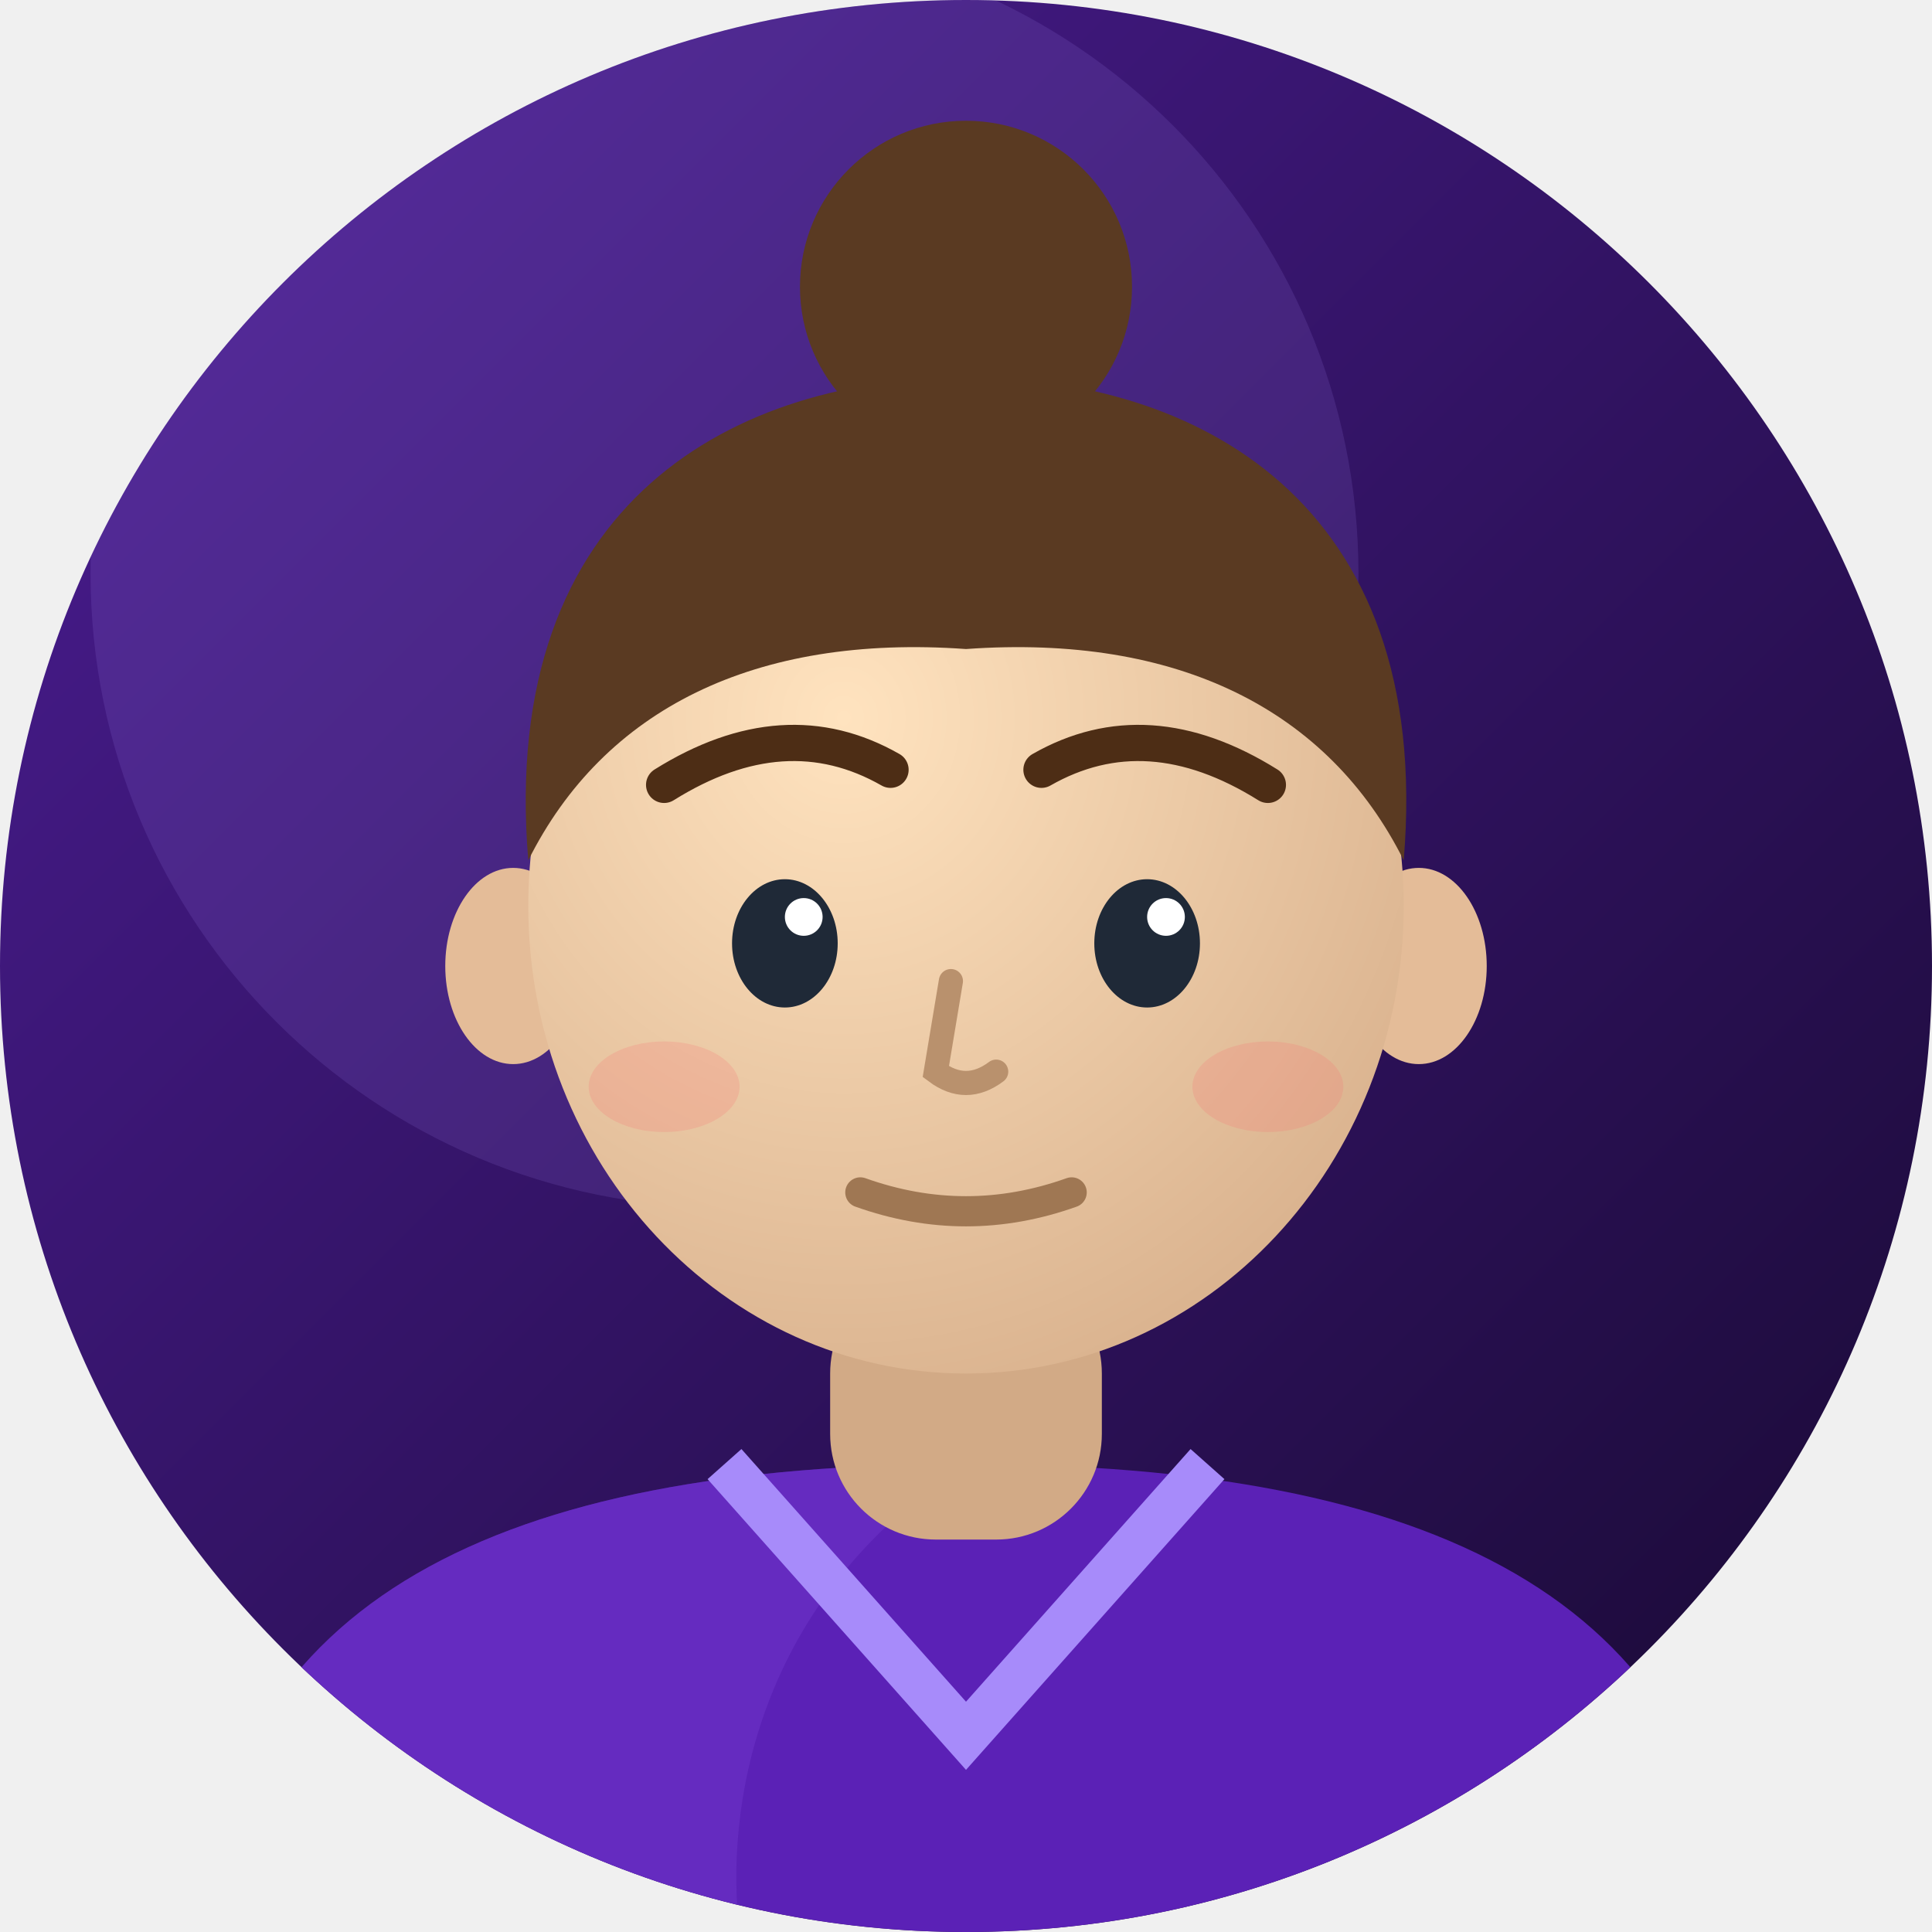
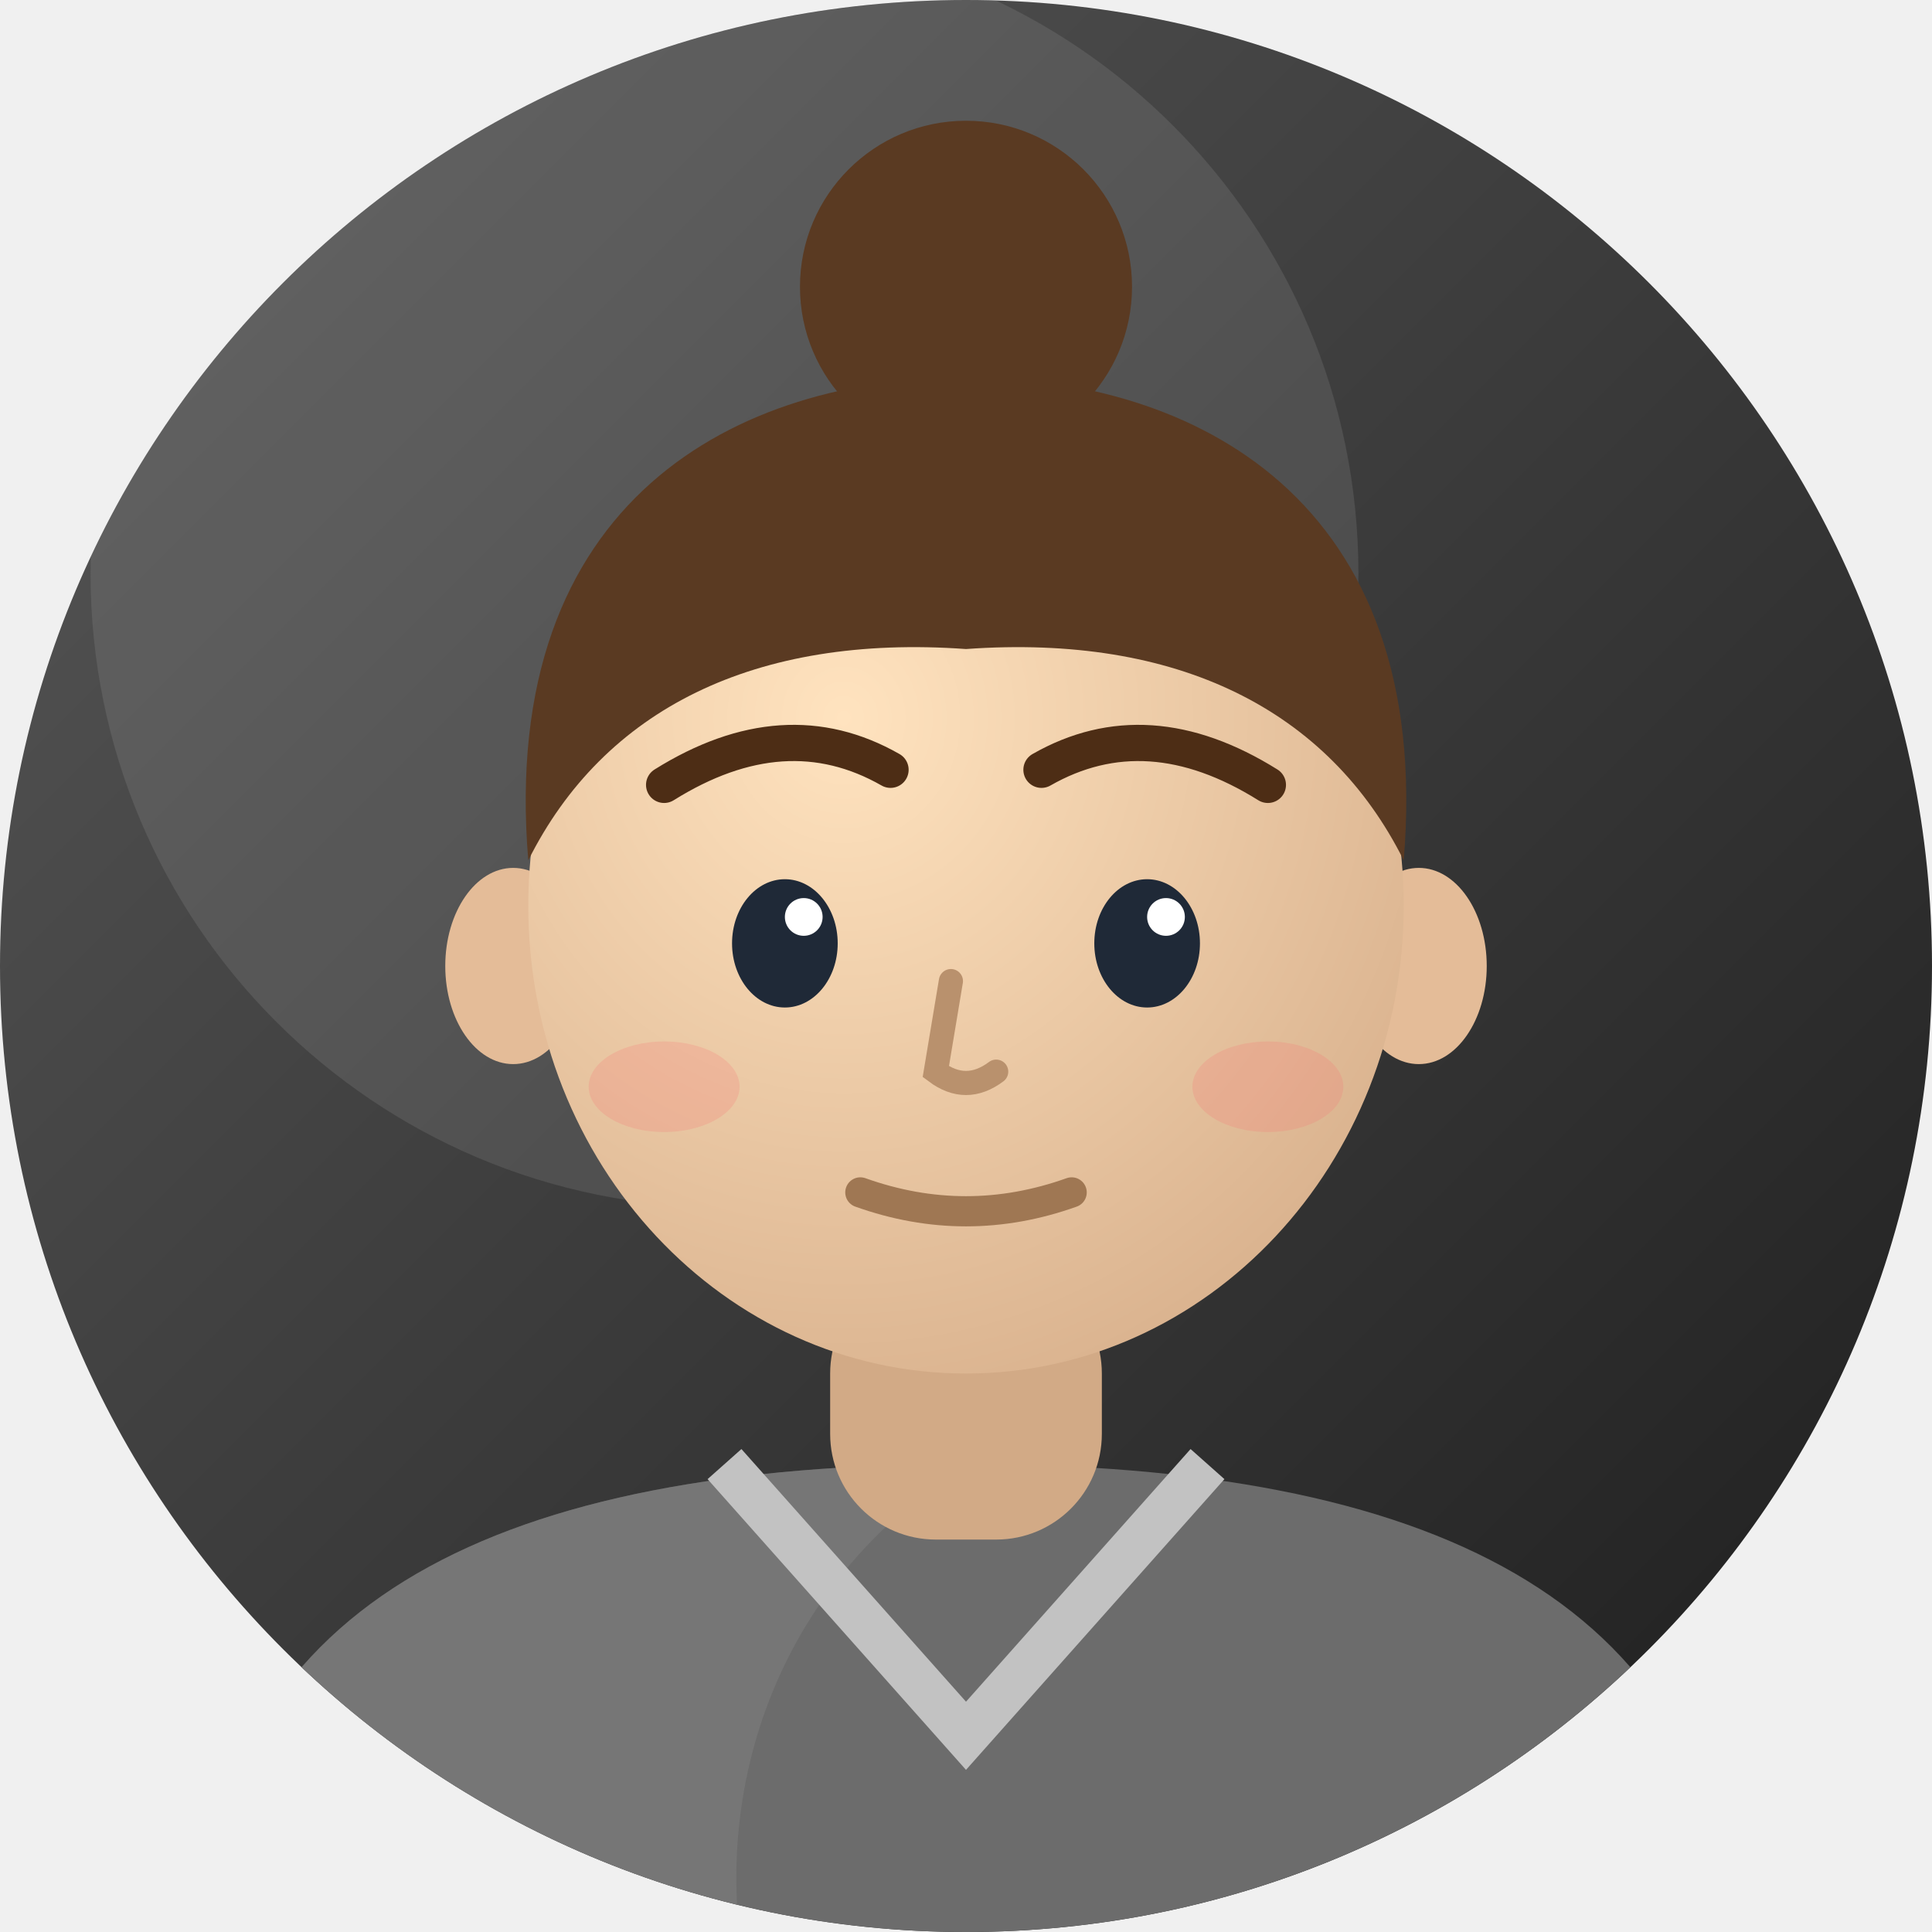
<svg xmlns="http://www.w3.org/2000/svg" viewBox="0 0 256 256" width="256" height="256" role="img" aria-label="kovalevskaya">
  <defs>
    <linearGradient id="g-kovalevskaya" x1="0" y1="0" x2="1" y2="1">
-       <stop offset="0" stop-color="#4c1d95" />
-       <stop offset="1" stop-color="#170930" />
+       <stop offset="0" stop-color="#595959" />
+       <stop offset="1" stop-color="#1c1c1c" />
    </linearGradient>
    <radialGradient id="f-kovalevskaya" cx=".36" cy=".3" r=".8">
      <stop offset="0" stop-color="#ffe3bf" />
      <stop offset="1" stop-color="#d8b08c" />
    </radialGradient>
    <clipPath id="c-kovalevskaya">
      <circle cx="128" cy="128" r="128" />
    </clipPath>
  </defs>
  <g clip-path="url(#c-kovalevskaya)">
    <rect width="256" height="256" fill="url(#g-kovalevskaya)" />
-     <circle cx="96" cy="76" r="84" fill="#a78bfa" opacity=".14" />
+     <circle cx="96" cy="76" r="84" fill="#c2c2c2" opacity=".14" />
    <circle cx="128" cy="38" r="22" fill="#5a3a22" />
-     <path d="M26 256 C30 212 66 194 128 194 C190 194 226 212 230 256 Z" fill="#5b21b6" />
-     <path d="M26 256 C30 212 66 194 128 194 C100 212 96 240 98 256 Z" fill="#6f35ca" opacity=".5" />
-     <path d="M96 194 L128 230 L160 194" stroke="#a78bfa" stroke-width="6" fill="none" />
+     <path d="M26 256 C30 212 66 194 128 194 C190 194 226 212 230 256 Z" fill="#6c6c6c" />
+     <path d="M26 256 C30 212 66 194 128 194 C100 212 96 240 98 256 Z" fill="#808080" opacity=".5" />
+     <path d="M96 194 L128 230 L160 194" stroke="#c2c2c2" stroke-width="6" fill="none" />
    <rect x="110" y="168" width="36" height="36" rx="14" fill="#d2aa86" />
    <ellipse cx="68" cy="128" rx="9" ry="13" fill="#e4bc98" />
    <ellipse cx="188" cy="128" rx="9" ry="13" fill="#e4bc98" />
    <ellipse cx="128" cy="120" rx="58" ry="62" fill="url(#f-kovalevskaya)" />
    <path d="M70 114 C66 66 98 50 128 50 C158 50 190 66 186 114 C176 94 156 84 128 86 C100 84 80 94 70 114 Z" fill="#5a3a22" />
    <g stroke="#4d2d15" stroke-width="4.8" stroke-linecap="round" fill="none">
      <path d="M88 104 Q104 94 118 102" />
      <path d="M138 102 Q152 94 168 104" />
    </g>
    <g fill="#1f2937">
      <ellipse cx="104" cy="125" rx="7" ry="8.5" />
      <ellipse cx="152" cy="125" rx="7" ry="8.5" />
    </g>
    <g fill="#fff">
      <circle cx="106.5" cy="121.5" r="2.5" />
      <circle cx="154.5" cy="121.5" r="2.5" />
    </g>
    <ellipse cx="88" cy="144" rx="10" ry="6" fill="#f87171" opacity=".22" />
    <ellipse cx="168" cy="144" rx="10" ry="6" fill="#f87171" opacity=".22" />
    <path d="M126 130 L124 142 Q128 145 132 142" stroke="#b9916d" stroke-width="3.2" fill="none" stroke-linecap="round" />
    <path d="M114 158 Q128 163 142 158" stroke="#9f7753" stroke-width="4" fill="none" stroke-linecap="round" />
  </g>
</svg>
